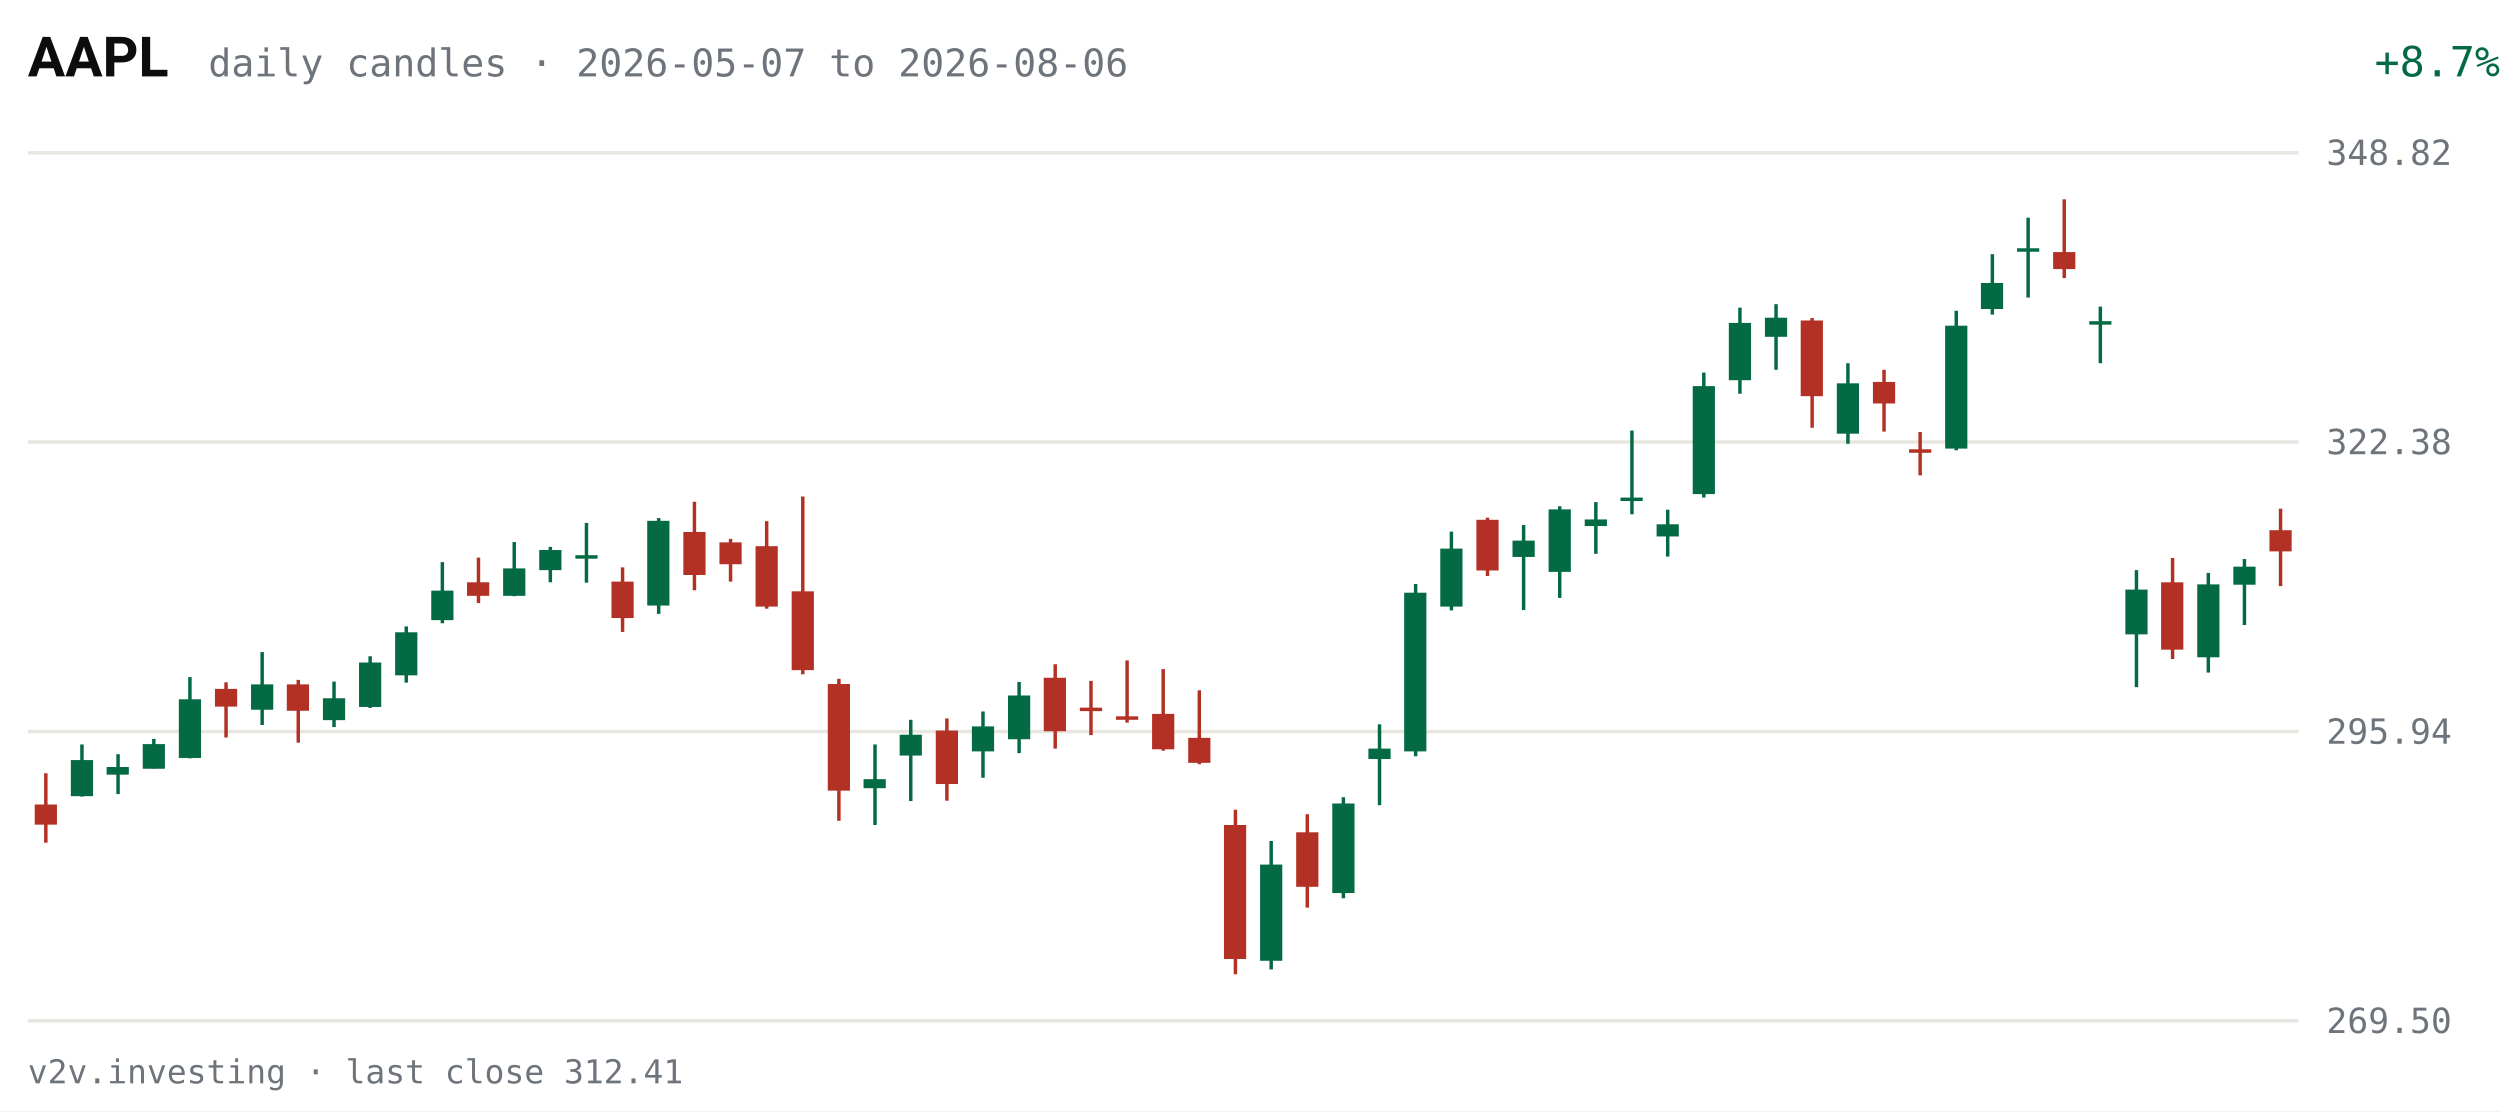
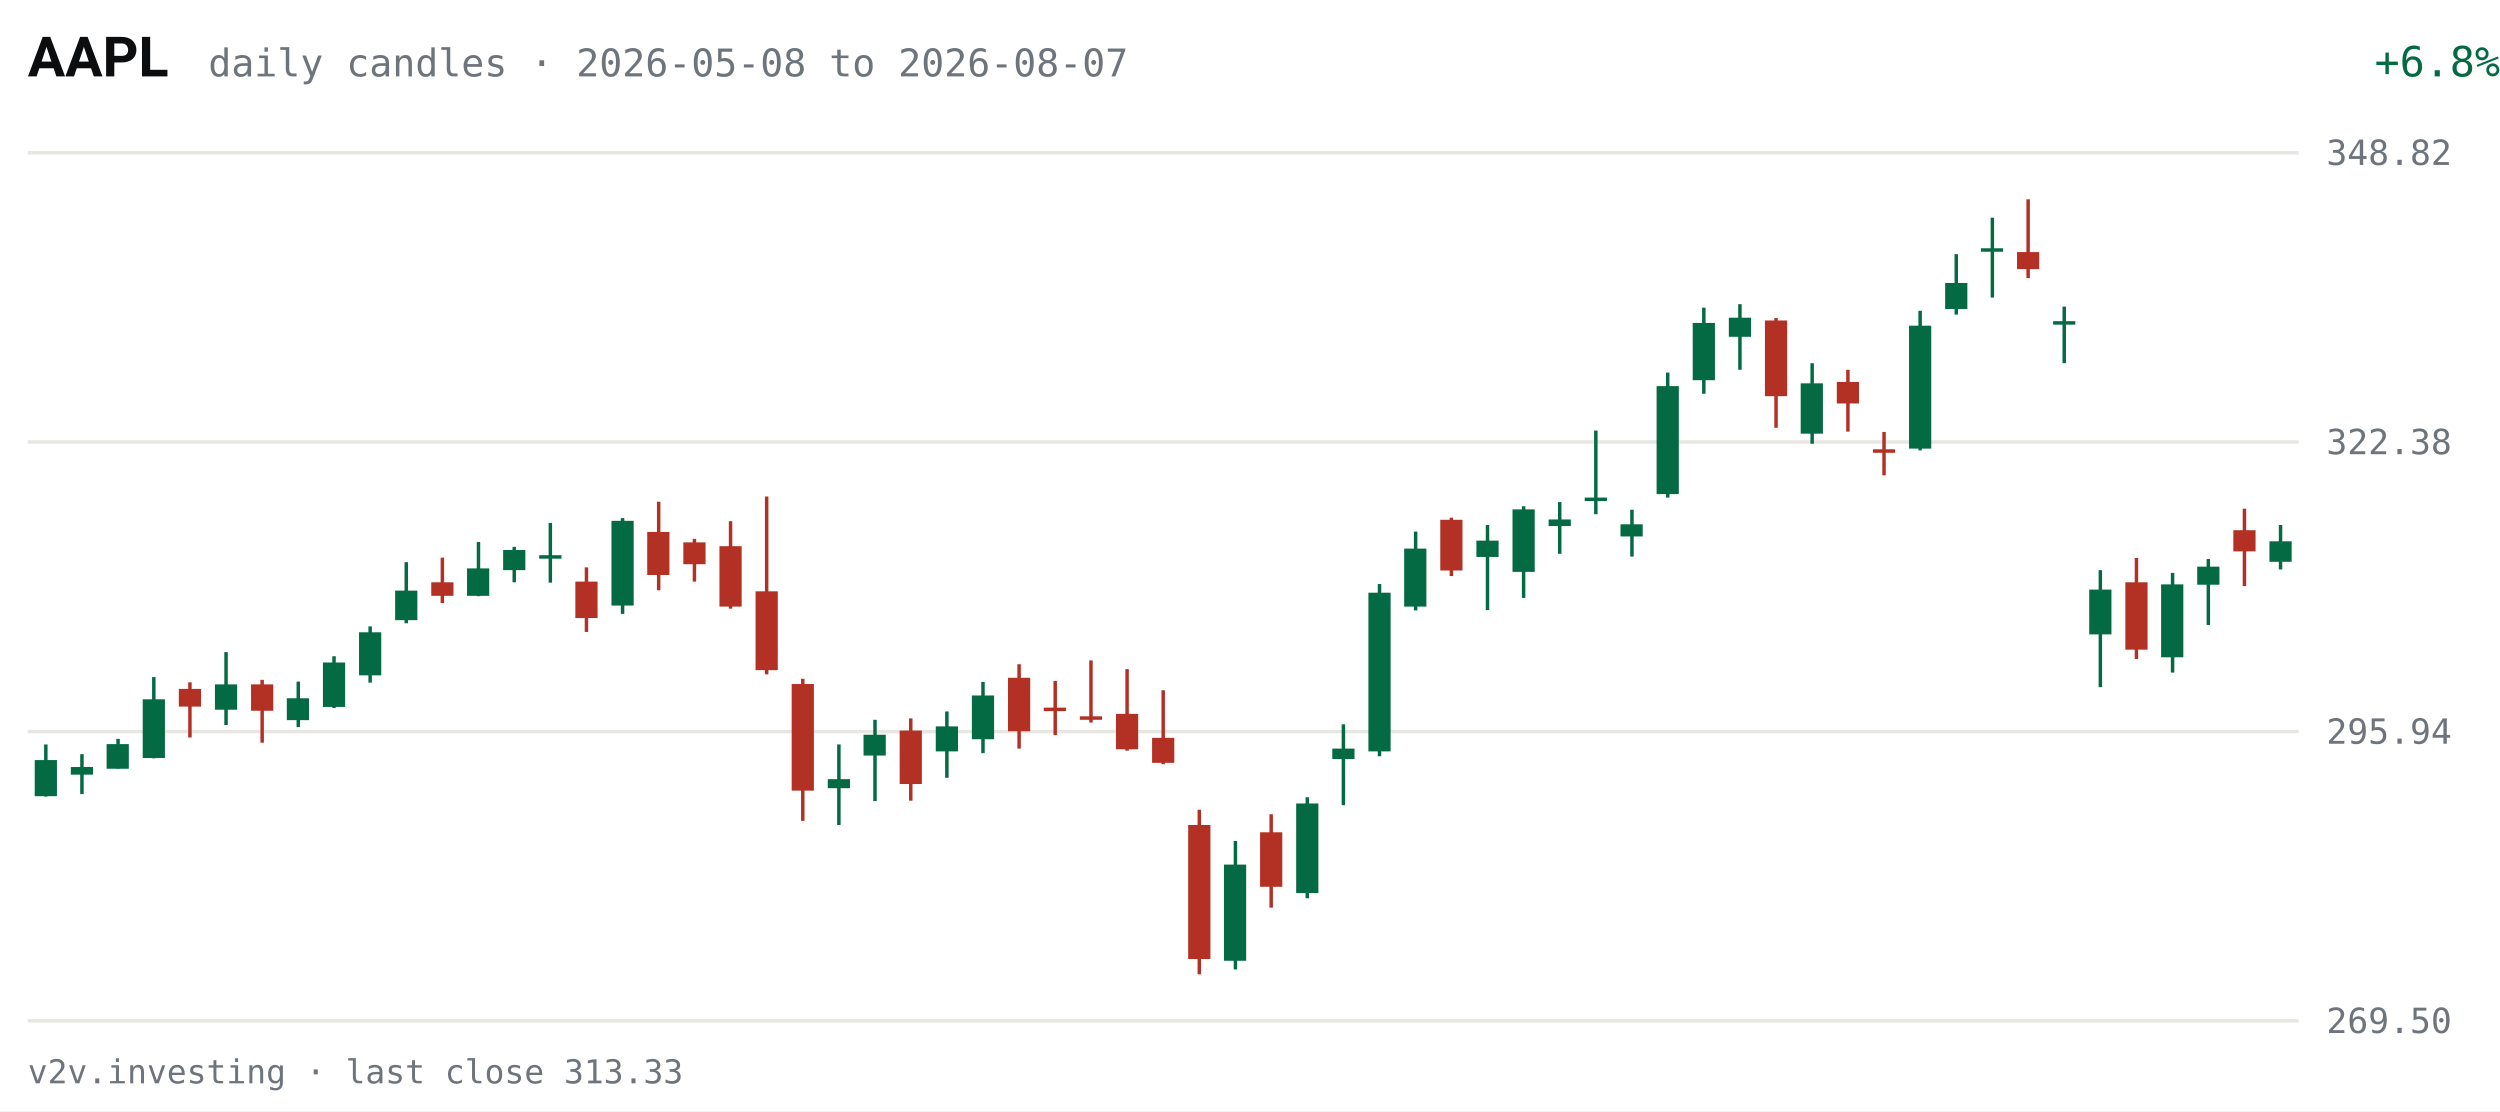
<svg xmlns="http://www.w3.org/2000/svg" viewBox="0 0 720 320" width="720" height="320" role="img" aria-label="AAPL daily candles, last 63 sessions">
  <rect width="720" height="320" fill="#FFFFFF" />
  <text x="8" y="22" fill="#0C0D0E" font-size="16" font-weight="600" font-family="system-ui,-apple-system,Segoe UI,Roboto,sans-serif">AAPL</text>
-   <text x="60" y="22" fill="#6E747B" font-size="11" font-family="ui-monospace,SFMono-Regular,Menlo,Consolas,monospace">daily candles · 2026-05-07 to 2026-08-06</text>
-   <text x="670" y="22" fill="#046A44" font-size="12" text-anchor="end" font-family="ui-monospace,SFMono-Regular,Menlo,Consolas,monospace" transform="translate(50,0)">+8.7%</text>
+   <text x="60" y="22" fill="#6E747B" font-size="11" font-family="ui-monospace,SFMono-Regular,Menlo,Consolas,monospace">daily candles · 2026-05-08 to 2026-08-07</text>
+   <text x="670" y="22" fill="#046A44" font-size="12" text-anchor="end" font-family="ui-monospace,SFMono-Regular,Menlo,Consolas,monospace" transform="translate(50,0)">+6.8%</text>
  <g font-family="ui-monospace,SFMono-Regular,Menlo,Consolas,monospace">
    <line x1="8" y1="294.0" x2="662" y2="294.0" stroke="#E7E6E1" stroke-width="1" />
    <text x="670" y="297.5" fill="#6E747B" font-size="10">269.50</text>
    <line x1="8" y1="210.7" x2="662" y2="210.7" stroke="#E7E6E1" stroke-width="1" />
    <text x="670" y="214.2" fill="#6E747B" font-size="10">295.94</text>
    <line x1="8" y1="127.3" x2="662" y2="127.3" stroke="#E7E6E1" stroke-width="1" />
    <text x="670" y="130.8" fill="#6E747B" font-size="10">322.38</text>
    <line x1="8" y1="44.0" x2="662" y2="44.0" stroke="#E7E6E1" stroke-width="1" />
    <text x="670" y="47.5" fill="#6E747B" font-size="10">348.82</text>
-     <line x1="13.2" y1="222.7" x2="13.2" y2="242.7" stroke="#B33124" stroke-width="1" />
-     <rect x="10.0" y="231.7" width="6.4" height="5.8" fill="#B33124" />
-     <line x1="23.6" y1="214.4" x2="23.6" y2="229.4" stroke="#046A44" stroke-width="1" />
-     <rect x="20.4" y="218.9" width="6.4" height="10.4" fill="#046A44" />
-     <line x1="34.0" y1="217.2" x2="34.0" y2="228.7" stroke="#046A44" stroke-width="1" />
-     <rect x="30.7" y="220.9" width="6.4" height="2.2" fill="#046A44" />
-     <line x1="44.3" y1="212.8" x2="44.3" y2="221.3" stroke="#046A44" stroke-width="1" />
-     <rect x="41.1" y="214.3" width="6.4" height="7.1" fill="#046A44" />
-     <line x1="54.7" y1="195.0" x2="54.7" y2="218.4" stroke="#046A44" stroke-width="1" />
-     <rect x="51.5" y="201.4" width="6.4" height="16.9" fill="#046A44" />
-     <line x1="65.1" y1="196.5" x2="65.1" y2="212.4" stroke="#B33124" stroke-width="1" />
-     <rect x="61.9" y="198.4" width="6.4" height="5.1" fill="#B33124" />
-     <line x1="75.5" y1="187.8" x2="75.5" y2="208.8" stroke="#046A44" stroke-width="1" />
-     <rect x="72.3" y="197.1" width="6.4" height="7.3" fill="#046A44" />
-     <line x1="85.9" y1="195.8" x2="85.9" y2="213.9" stroke="#B33124" stroke-width="1" />
-     <rect x="82.6" y="197.1" width="6.4" height="7.6" fill="#B33124" />
-     <line x1="96.2" y1="196.3" x2="96.2" y2="209.4" stroke="#046A44" stroke-width="1" />
-     <rect x="93.0" y="201.1" width="6.4" height="6.3" fill="#046A44" />
-     <line x1="106.6" y1="189.0" x2="106.6" y2="203.9" stroke="#046A44" stroke-width="1" />
-     <rect x="103.4" y="190.8" width="6.4" height="12.8" fill="#046A44" />
-     <line x1="117.0" y1="180.4" x2="117.0" y2="196.6" stroke="#046A44" stroke-width="1" />
-     <rect x="113.8" y="182.1" width="6.4" height="12.4" fill="#046A44" />
-     <line x1="127.4" y1="161.9" x2="127.4" y2="179.5" stroke="#046A44" stroke-width="1" />
-     <rect x="124.2" y="170.1" width="6.4" height="8.5" fill="#046A44" />
-     <line x1="137.8" y1="160.6" x2="137.8" y2="173.7" stroke="#B33124" stroke-width="1" />
-     <rect x="134.5" y="167.7" width="6.4" height="3.9" fill="#B33124" />
-     <line x1="148.1" y1="156.1" x2="148.1" y2="171.7" stroke="#046A44" stroke-width="1" />
-     <rect x="144.9" y="163.7" width="6.4" height="7.9" fill="#046A44" />
-     <line x1="158.5" y1="157.5" x2="158.5" y2="167.7" stroke="#046A44" stroke-width="1" />
-     <rect x="155.3" y="158.4" width="6.4" height="5.8" fill="#046A44" />
-     <line x1="168.9" y1="150.6" x2="168.9" y2="167.8" stroke="#046A44" stroke-width="1" />
-     <rect x="165.7" y="159.9" width="6.4" height="1.0" fill="#046A44" />
-     <line x1="179.3" y1="163.4" x2="179.3" y2="182.0" stroke="#B33124" stroke-width="1" />
-     <rect x="176.1" y="167.5" width="6.4" height="10.5" fill="#B33124" />
-     <line x1="189.7" y1="149.2" x2="189.7" y2="176.8" stroke="#046A44" stroke-width="1" />
-     <rect x="186.4" y="150.0" width="6.4" height="24.4" fill="#046A44" />
-     <line x1="200.0" y1="144.5" x2="200.0" y2="170.0" stroke="#B33124" stroke-width="1" />
-     <rect x="196.8" y="153.2" width="6.4" height="12.4" fill="#B33124" />
-     <line x1="210.4" y1="155.2" x2="210.4" y2="167.5" stroke="#B33124" stroke-width="1" />
-     <rect x="207.2" y="156.2" width="6.4" height="6.3" fill="#B33124" />
-     <line x1="220.8" y1="150.1" x2="220.8" y2="175.3" stroke="#B33124" stroke-width="1" />
-     <rect x="217.6" y="157.3" width="6.4" height="17.4" fill="#B33124" />
-     <line x1="231.2" y1="143.0" x2="231.2" y2="194.2" stroke="#B33124" stroke-width="1" />
-     <rect x="228.0" y="170.3" width="6.4" height="22.7" fill="#B33124" />
-     <line x1="241.6" y1="195.5" x2="241.6" y2="236.4" stroke="#B33124" stroke-width="1" />
-     <rect x="238.4" y="197.0" width="6.4" height="30.7" fill="#B33124" />
-     <line x1="252.0" y1="214.4" x2="252.0" y2="237.6" stroke="#046A44" stroke-width="1" />
-     <rect x="248.7" y="224.4" width="6.4" height="2.6" fill="#046A44" />
-     <line x1="262.3" y1="207.3" x2="262.3" y2="230.7" stroke="#046A44" stroke-width="1" />
-     <rect x="259.1" y="211.6" width="6.4" height="6.0" fill="#046A44" />
-     <line x1="272.7" y1="206.9" x2="272.7" y2="230.6" stroke="#B33124" stroke-width="1" />
-     <rect x="269.5" y="210.4" width="6.4" height="15.4" fill="#B33124" />
-     <line x1="283.1" y1="204.9" x2="283.1" y2="224.0" stroke="#046A44" stroke-width="1" />
-     <rect x="279.9" y="209.2" width="6.4" height="7.2" fill="#046A44" />
-     <line x1="293.5" y1="196.4" x2="293.5" y2="216.9" stroke="#046A44" stroke-width="1" />
-     <rect x="290.3" y="200.3" width="6.4" height="12.6" fill="#046A44" />
-     <line x1="303.9" y1="191.3" x2="303.9" y2="215.6" stroke="#B33124" stroke-width="1" />
-     <rect x="300.6" y="195.2" width="6.4" height="15.4" fill="#B33124" />
-     <line x1="314.2" y1="196.1" x2="314.2" y2="211.7" stroke="#B33124" stroke-width="1" />
-     <rect x="311.0" y="203.8" width="6.4" height="1.0" fill="#B33124" />
-     <line x1="324.6" y1="190.2" x2="324.6" y2="208.1" stroke="#B33124" stroke-width="1" />
-     <rect x="321.4" y="206.3" width="6.4" height="1.0" fill="#B33124" />
-     <line x1="335.0" y1="192.7" x2="335.0" y2="216.2" stroke="#B33124" stroke-width="1" />
-     <rect x="331.8" y="205.6" width="6.4" height="10.2" fill="#B33124" />
-     <line x1="345.4" y1="198.8" x2="345.4" y2="220.1" stroke="#B33124" stroke-width="1" />
-     <rect x="342.2" y="212.5" width="6.4" height="7.2" fill="#B33124" />
-     <line x1="355.8" y1="233.2" x2="355.8" y2="280.6" stroke="#B33124" stroke-width="1" />
-     <rect x="352.5" y="237.6" width="6.4" height="38.6" fill="#B33124" />
-     <line x1="366.1" y1="242.2" x2="366.1" y2="279.2" stroke="#046A44" stroke-width="1" />
-     <rect x="362.9" y="249.0" width="6.4" height="27.7" fill="#046A44" />
-     <line x1="376.5" y1="234.5" x2="376.5" y2="261.4" stroke="#B33124" stroke-width="1" />
-     <rect x="373.3" y="239.7" width="6.4" height="15.7" fill="#B33124" />
-     <line x1="386.9" y1="229.6" x2="386.9" y2="258.7" stroke="#046A44" stroke-width="1" />
-     <rect x="383.7" y="231.4" width="6.4" height="25.8" fill="#046A44" />
-     <line x1="397.3" y1="208.6" x2="397.3" y2="231.9" stroke="#046A44" stroke-width="1" />
-     <rect x="394.1" y="215.6" width="6.4" height="3.0" fill="#046A44" />
-     <line x1="407.7" y1="168.2" x2="407.7" y2="217.8" stroke="#046A44" stroke-width="1" />
-     <rect x="404.4" y="170.7" width="6.4" height="45.7" fill="#046A44" />
-     <line x1="418.0" y1="153.1" x2="418.0" y2="175.8" stroke="#046A44" stroke-width="1" />
-     <rect x="414.8" y="158.0" width="6.4" height="16.7" fill="#046A44" />
-     <line x1="428.4" y1="149.1" x2="428.4" y2="165.9" stroke="#B33124" stroke-width="1" />
-     <rect x="425.2" y="149.7" width="6.4" height="14.6" fill="#B33124" />
-     <line x1="438.8" y1="151.2" x2="438.8" y2="175.7" stroke="#046A44" stroke-width="1" />
-     <rect x="435.6" y="155.7" width="6.4" height="4.7" fill="#046A44" />
-     <line x1="449.2" y1="145.8" x2="449.2" y2="172.2" stroke="#046A44" stroke-width="1" />
-     <rect x="446.0" y="146.7" width="6.4" height="18.0" fill="#046A44" />
-     <line x1="459.6" y1="144.6" x2="459.6" y2="159.5" stroke="#046A44" stroke-width="1" />
-     <rect x="456.4" y="149.6" width="6.4" height="1.9" fill="#046A44" />
-     <line x1="470.0" y1="124.0" x2="470.0" y2="148.1" stroke="#046A44" stroke-width="1" />
-     <rect x="466.7" y="143.3" width="6.4" height="1.0" fill="#046A44" />
-     <line x1="480.3" y1="146.8" x2="480.3" y2="160.3" stroke="#046A44" stroke-width="1" />
-     <rect x="477.1" y="151.0" width="6.4" height="3.5" fill="#046A44" />
-     <line x1="490.7" y1="107.3" x2="490.7" y2="143.3" stroke="#046A44" stroke-width="1" />
-     <rect x="487.5" y="111.2" width="6.4" height="31.1" fill="#046A44" />
-     <line x1="501.1" y1="88.6" x2="501.1" y2="113.4" stroke="#046A44" stroke-width="1" />
-     <rect x="497.9" y="93.0" width="6.4" height="16.5" fill="#046A44" />
-     <line x1="511.5" y1="87.6" x2="511.5" y2="106.5" stroke="#046A44" stroke-width="1" />
-     <rect x="508.3" y="91.5" width="6.4" height="5.5" fill="#046A44" />
-     <line x1="521.9" y1="91.6" x2="521.9" y2="123.2" stroke="#B33124" stroke-width="1" />
-     <rect x="518.6" y="92.3" width="6.4" height="21.8" fill="#B33124" />
-     <line x1="532.2" y1="104.6" x2="532.2" y2="127.8" stroke="#046A44" stroke-width="1" />
-     <rect x="529.0" y="110.4" width="6.4" height="14.5" fill="#046A44" />
-     <line x1="542.6" y1="106.5" x2="542.6" y2="124.3" stroke="#B33124" stroke-width="1" />
-     <rect x="539.4" y="110.0" width="6.4" height="6.2" fill="#B33124" />
-     <line x1="553.0" y1="124.4" x2="553.0" y2="136.9" stroke="#B33124" stroke-width="1" />
-     <rect x="549.8" y="129.4" width="6.4" height="1.0" fill="#B33124" />
-     <line x1="563.4" y1="89.5" x2="563.4" y2="129.7" stroke="#046A44" stroke-width="1" />
-     <rect x="560.2" y="93.8" width="6.4" height="35.4" fill="#046A44" />
-     <line x1="573.8" y1="73.2" x2="573.8" y2="90.6" stroke="#046A44" stroke-width="1" />
-     <rect x="570.5" y="81.5" width="6.4" height="7.5" fill="#046A44" />
-     <line x1="584.1" y1="62.7" x2="584.1" y2="85.7" stroke="#046A44" stroke-width="1" />
-     <rect x="580.9" y="71.5" width="6.4" height="1.0" fill="#046A44" />
-     <line x1="594.5" y1="57.4" x2="594.5" y2="80.1" stroke="#B33124" stroke-width="1" />
-     <rect x="591.3" y="72.6" width="6.4" height="4.9" fill="#B33124" />
-     <line x1="604.9" y1="88.3" x2="604.9" y2="104.6" stroke="#046A44" stroke-width="1" />
-     <rect x="601.7" y="92.5" width="6.4" height="1.0" fill="#046A44" />
-     <line x1="615.3" y1="164.2" x2="615.3" y2="197.9" stroke="#046A44" stroke-width="1" />
-     <rect x="612.1" y="169.8" width="6.4" height="12.9" fill="#046A44" />
-     <line x1="625.7" y1="160.7" x2="625.7" y2="189.8" stroke="#B33124" stroke-width="1" />
-     <rect x="622.4" y="167.7" width="6.4" height="19.4" fill="#B33124" />
-     <line x1="636.0" y1="165.0" x2="636.0" y2="193.7" stroke="#046A44" stroke-width="1" />
-     <rect x="632.8" y="168.3" width="6.4" height="21.0" fill="#046A44" />
-     <line x1="646.4" y1="161.0" x2="646.4" y2="180.0" stroke="#046A44" stroke-width="1" />
-     <rect x="643.2" y="163.2" width="6.4" height="5.2" fill="#046A44" />
-     <line x1="656.8" y1="146.5" x2="656.8" y2="168.8" stroke="#B33124" stroke-width="1" />
-     <rect x="653.6" y="152.7" width="6.4" height="6.1" fill="#B33124" />
+     <line x1="13.2" y1="214.4" x2="13.2" y2="229.4" stroke="#046A44" stroke-width="1" />
+     <rect x="10.0" y="218.9" width="6.4" height="10.4" fill="#046A44" />
+     <line x1="23.6" y1="217.2" x2="23.6" y2="228.7" stroke="#046A44" stroke-width="1" />
+     <rect x="20.4" y="220.9" width="6.4" height="2.2" fill="#046A44" />
+     <line x1="34.0" y1="212.8" x2="34.0" y2="221.3" stroke="#046A44" stroke-width="1" />
+     <rect x="30.7" y="214.3" width="6.4" height="7.1" fill="#046A44" />
+     <line x1="44.3" y1="195.0" x2="44.3" y2="218.4" stroke="#046A44" stroke-width="1" />
+     <rect x="41.1" y="201.4" width="6.4" height="16.9" fill="#046A44" />
+     <line x1="54.7" y1="196.5" x2="54.7" y2="212.4" stroke="#B33124" stroke-width="1" />
+     <rect x="51.5" y="198.4" width="6.4" height="5.1" fill="#B33124" />
+     <line x1="65.1" y1="187.8" x2="65.1" y2="208.8" stroke="#046A44" stroke-width="1" />
+     <rect x="61.9" y="197.1" width="6.4" height="7.3" fill="#046A44" />
+     <line x1="75.5" y1="195.8" x2="75.5" y2="213.9" stroke="#B33124" stroke-width="1" />
+     <rect x="72.3" y="197.1" width="6.4" height="7.6" fill="#B33124" />
+     <line x1="85.9" y1="196.3" x2="85.9" y2="209.4" stroke="#046A44" stroke-width="1" />
+     <rect x="82.6" y="201.1" width="6.4" height="6.3" fill="#046A44" />
+     <line x1="96.2" y1="189.0" x2="96.2" y2="203.9" stroke="#046A44" stroke-width="1" />
+     <rect x="93.0" y="190.8" width="6.4" height="12.8" fill="#046A44" />
+     <line x1="106.6" y1="180.4" x2="106.6" y2="196.6" stroke="#046A44" stroke-width="1" />
+     <rect x="103.4" y="182.1" width="6.4" height="12.4" fill="#046A44" />
+     <line x1="117.0" y1="161.9" x2="117.0" y2="179.5" stroke="#046A44" stroke-width="1" />
+     <rect x="113.8" y="170.1" width="6.4" height="8.5" fill="#046A44" />
+     <line x1="127.4" y1="160.6" x2="127.4" y2="173.7" stroke="#B33124" stroke-width="1" />
+     <rect x="124.2" y="167.7" width="6.4" height="3.9" fill="#B33124" />
+     <line x1="137.8" y1="156.1" x2="137.8" y2="171.7" stroke="#046A44" stroke-width="1" />
+     <rect x="134.5" y="163.7" width="6.4" height="7.9" fill="#046A44" />
+     <line x1="148.1" y1="157.5" x2="148.1" y2="167.7" stroke="#046A44" stroke-width="1" />
+     <rect x="144.9" y="158.4" width="6.4" height="5.8" fill="#046A44" />
+     <line x1="158.5" y1="150.6" x2="158.5" y2="167.8" stroke="#046A44" stroke-width="1" />
+     <rect x="155.3" y="159.9" width="6.4" height="1.0" fill="#046A44" />
+     <line x1="168.9" y1="163.4" x2="168.9" y2="182.0" stroke="#B33124" stroke-width="1" />
+     <rect x="165.7" y="167.5" width="6.4" height="10.5" fill="#B33124" />
+     <line x1="179.3" y1="149.2" x2="179.3" y2="176.8" stroke="#046A44" stroke-width="1" />
+     <rect x="176.1" y="150.0" width="6.4" height="24.4" fill="#046A44" />
+     <line x1="189.7" y1="144.5" x2="189.7" y2="170.0" stroke="#B33124" stroke-width="1" />
+     <rect x="186.4" y="153.2" width="6.4" height="12.4" fill="#B33124" />
+     <line x1="200.0" y1="155.2" x2="200.0" y2="167.5" stroke="#B33124" stroke-width="1" />
+     <rect x="196.8" y="156.2" width="6.4" height="6.3" fill="#B33124" />
+     <line x1="210.4" y1="150.1" x2="210.4" y2="175.3" stroke="#B33124" stroke-width="1" />
+     <rect x="207.2" y="157.3" width="6.4" height="17.4" fill="#B33124" />
+     <line x1="220.8" y1="143.0" x2="220.8" y2="194.2" stroke="#B33124" stroke-width="1" />
+     <rect x="217.6" y="170.3" width="6.4" height="22.7" fill="#B33124" />
+     <line x1="231.2" y1="195.5" x2="231.2" y2="236.4" stroke="#B33124" stroke-width="1" />
+     <rect x="228.0" y="197.0" width="6.4" height="30.7" fill="#B33124" />
+     <line x1="241.6" y1="214.4" x2="241.6" y2="237.6" stroke="#046A44" stroke-width="1" />
+     <rect x="238.4" y="224.4" width="6.4" height="2.6" fill="#046A44" />
+     <line x1="252.0" y1="207.3" x2="252.0" y2="230.7" stroke="#046A44" stroke-width="1" />
+     <rect x="248.7" y="211.6" width="6.4" height="6.0" fill="#046A44" />
+     <line x1="262.3" y1="206.9" x2="262.3" y2="230.6" stroke="#B33124" stroke-width="1" />
+     <rect x="259.1" y="210.4" width="6.4" height="15.4" fill="#B33124" />
+     <line x1="272.7" y1="204.9" x2="272.7" y2="224.0" stroke="#046A44" stroke-width="1" />
+     <rect x="269.5" y="209.2" width="6.4" height="7.2" fill="#046A44" />
+     <line x1="283.1" y1="196.4" x2="283.1" y2="216.9" stroke="#046A44" stroke-width="1" />
+     <rect x="279.9" y="200.3" width="6.4" height="12.6" fill="#046A44" />
+     <line x1="293.5" y1="191.3" x2="293.5" y2="215.6" stroke="#B33124" stroke-width="1" />
+     <rect x="290.3" y="195.2" width="6.4" height="15.4" fill="#B33124" />
+     <line x1="303.9" y1="196.1" x2="303.9" y2="211.7" stroke="#B33124" stroke-width="1" />
+     <rect x="300.6" y="203.8" width="6.4" height="1.0" fill="#B33124" />
+     <line x1="314.2" y1="190.2" x2="314.2" y2="208.1" stroke="#B33124" stroke-width="1" />
+     <rect x="311.0" y="206.3" width="6.4" height="1.0" fill="#B33124" />
+     <line x1="324.6" y1="192.7" x2="324.6" y2="216.2" stroke="#B33124" stroke-width="1" />
+     <rect x="321.4" y="205.6" width="6.4" height="10.2" fill="#B33124" />
+     <line x1="335.0" y1="198.8" x2="335.0" y2="220.1" stroke="#B33124" stroke-width="1" />
+     <rect x="331.8" y="212.5" width="6.4" height="7.2" fill="#B33124" />
+     <line x1="345.4" y1="233.2" x2="345.4" y2="280.6" stroke="#B33124" stroke-width="1" />
+     <rect x="342.2" y="237.6" width="6.4" height="38.6" fill="#B33124" />
+     <line x1="355.8" y1="242.2" x2="355.8" y2="279.2" stroke="#046A44" stroke-width="1" />
+     <rect x="352.5" y="249.0" width="6.4" height="27.7" fill="#046A44" />
+     <line x1="366.1" y1="234.5" x2="366.1" y2="261.4" stroke="#B33124" stroke-width="1" />
+     <rect x="362.9" y="239.7" width="6.4" height="15.7" fill="#B33124" />
+     <line x1="376.5" y1="229.6" x2="376.5" y2="258.7" stroke="#046A44" stroke-width="1" />
+     <rect x="373.3" y="231.4" width="6.4" height="25.8" fill="#046A44" />
+     <line x1="386.9" y1="208.6" x2="386.9" y2="231.9" stroke="#046A44" stroke-width="1" />
+     <rect x="383.7" y="215.6" width="6.4" height="3.0" fill="#046A44" />
+     <line x1="397.3" y1="168.2" x2="397.3" y2="217.8" stroke="#046A44" stroke-width="1" />
+     <rect x="394.1" y="170.7" width="6.4" height="45.7" fill="#046A44" />
+     <line x1="407.7" y1="153.1" x2="407.7" y2="175.8" stroke="#046A44" stroke-width="1" />
+     <rect x="404.4" y="158.0" width="6.4" height="16.7" fill="#046A44" />
+     <line x1="418.0" y1="149.1" x2="418.0" y2="165.9" stroke="#B33124" stroke-width="1" />
+     <rect x="414.8" y="149.7" width="6.4" height="14.6" fill="#B33124" />
+     <line x1="428.4" y1="151.2" x2="428.4" y2="175.7" stroke="#046A44" stroke-width="1" />
+     <rect x="425.2" y="155.7" width="6.4" height="4.7" fill="#046A44" />
+     <line x1="438.8" y1="145.8" x2="438.8" y2="172.2" stroke="#046A44" stroke-width="1" />
+     <rect x="435.6" y="146.7" width="6.4" height="18.0" fill="#046A44" />
+     <line x1="449.2" y1="144.6" x2="449.2" y2="159.5" stroke="#046A44" stroke-width="1" />
+     <rect x="446.0" y="149.6" width="6.4" height="1.9" fill="#046A44" />
+     <line x1="459.6" y1="124.0" x2="459.6" y2="148.1" stroke="#046A44" stroke-width="1" />
+     <rect x="456.4" y="143.3" width="6.4" height="1.0" fill="#046A44" />
+     <line x1="470.0" y1="146.8" x2="470.0" y2="160.3" stroke="#046A44" stroke-width="1" />
+     <rect x="466.7" y="151.0" width="6.4" height="3.5" fill="#046A44" />
+     <line x1="480.3" y1="107.3" x2="480.3" y2="143.3" stroke="#046A44" stroke-width="1" />
+     <rect x="477.1" y="111.2" width="6.4" height="31.1" fill="#046A44" />
+     <line x1="490.7" y1="88.6" x2="490.7" y2="113.4" stroke="#046A44" stroke-width="1" />
+     <rect x="487.5" y="93.0" width="6.4" height="16.5" fill="#046A44" />
+     <line x1="501.1" y1="87.6" x2="501.1" y2="106.5" stroke="#046A44" stroke-width="1" />
+     <rect x="497.9" y="91.5" width="6.4" height="5.5" fill="#046A44" />
+     <line x1="511.5" y1="91.6" x2="511.5" y2="123.2" stroke="#B33124" stroke-width="1" />
+     <rect x="508.3" y="92.3" width="6.4" height="21.8" fill="#B33124" />
+     <line x1="521.9" y1="104.6" x2="521.9" y2="127.8" stroke="#046A44" stroke-width="1" />
+     <rect x="518.6" y="110.4" width="6.4" height="14.5" fill="#046A44" />
+     <line x1="532.2" y1="106.5" x2="532.2" y2="124.3" stroke="#B33124" stroke-width="1" />
+     <rect x="529.0" y="110.0" width="6.4" height="6.2" fill="#B33124" />
+     <line x1="542.6" y1="124.4" x2="542.6" y2="136.9" stroke="#B33124" stroke-width="1" />
+     <rect x="539.4" y="129.4" width="6.4" height="1.0" fill="#B33124" />
+     <line x1="553.0" y1="89.5" x2="553.0" y2="129.7" stroke="#046A44" stroke-width="1" />
+     <rect x="549.8" y="93.8" width="6.4" height="35.4" fill="#046A44" />
+     <line x1="563.4" y1="73.2" x2="563.4" y2="90.6" stroke="#046A44" stroke-width="1" />
+     <rect x="560.2" y="81.5" width="6.4" height="7.5" fill="#046A44" />
+     <line x1="573.8" y1="62.7" x2="573.8" y2="85.7" stroke="#046A44" stroke-width="1" />
+     <rect x="570.5" y="71.5" width="6.4" height="1.0" fill="#046A44" />
+     <line x1="584.1" y1="57.4" x2="584.1" y2="80.1" stroke="#B33124" stroke-width="1" />
+     <rect x="580.9" y="72.6" width="6.4" height="4.9" fill="#B33124" />
+     <line x1="594.5" y1="88.3" x2="594.5" y2="104.6" stroke="#046A44" stroke-width="1" />
+     <rect x="591.3" y="92.5" width="6.4" height="1.0" fill="#046A44" />
+     <line x1="604.9" y1="164.2" x2="604.9" y2="197.9" stroke="#046A44" stroke-width="1" />
+     <rect x="601.7" y="169.8" width="6.4" height="12.9" fill="#046A44" />
+     <line x1="615.3" y1="160.7" x2="615.3" y2="189.8" stroke="#B33124" stroke-width="1" />
+     <rect x="612.1" y="167.7" width="6.4" height="19.4" fill="#B33124" />
+     <line x1="625.7" y1="165.0" x2="625.7" y2="193.7" stroke="#046A44" stroke-width="1" />
+     <rect x="622.4" y="168.3" width="6.4" height="21.0" fill="#046A44" />
+     <line x1="636.0" y1="161.0" x2="636.0" y2="180.0" stroke="#046A44" stroke-width="1" />
+     <rect x="632.8" y="163.2" width="6.4" height="5.2" fill="#046A44" />
+     <line x1="646.4" y1="146.5" x2="646.4" y2="168.8" stroke="#B33124" stroke-width="1" />
+     <rect x="643.2" y="152.7" width="6.4" height="6.1" fill="#B33124" />
+     <line x1="656.8" y1="151.2" x2="656.8" y2="164.0" stroke="#046A44" stroke-width="1" />
+     <rect x="653.6" y="155.9" width="6.4" height="5.9" fill="#046A44" />
  </g>
-   <text x="8" y="312" fill="#6E747B" font-size="9.5" font-family="ui-monospace,SFMono-Regular,Menlo,Consolas,monospace">v2v.investing · last close 312.41</text>
+   <text x="8" y="312" fill="#6E747B" font-size="9.5" font-family="ui-monospace,SFMono-Regular,Menlo,Consolas,monospace">v2v.investing · last close 313.33</text>
</svg>
